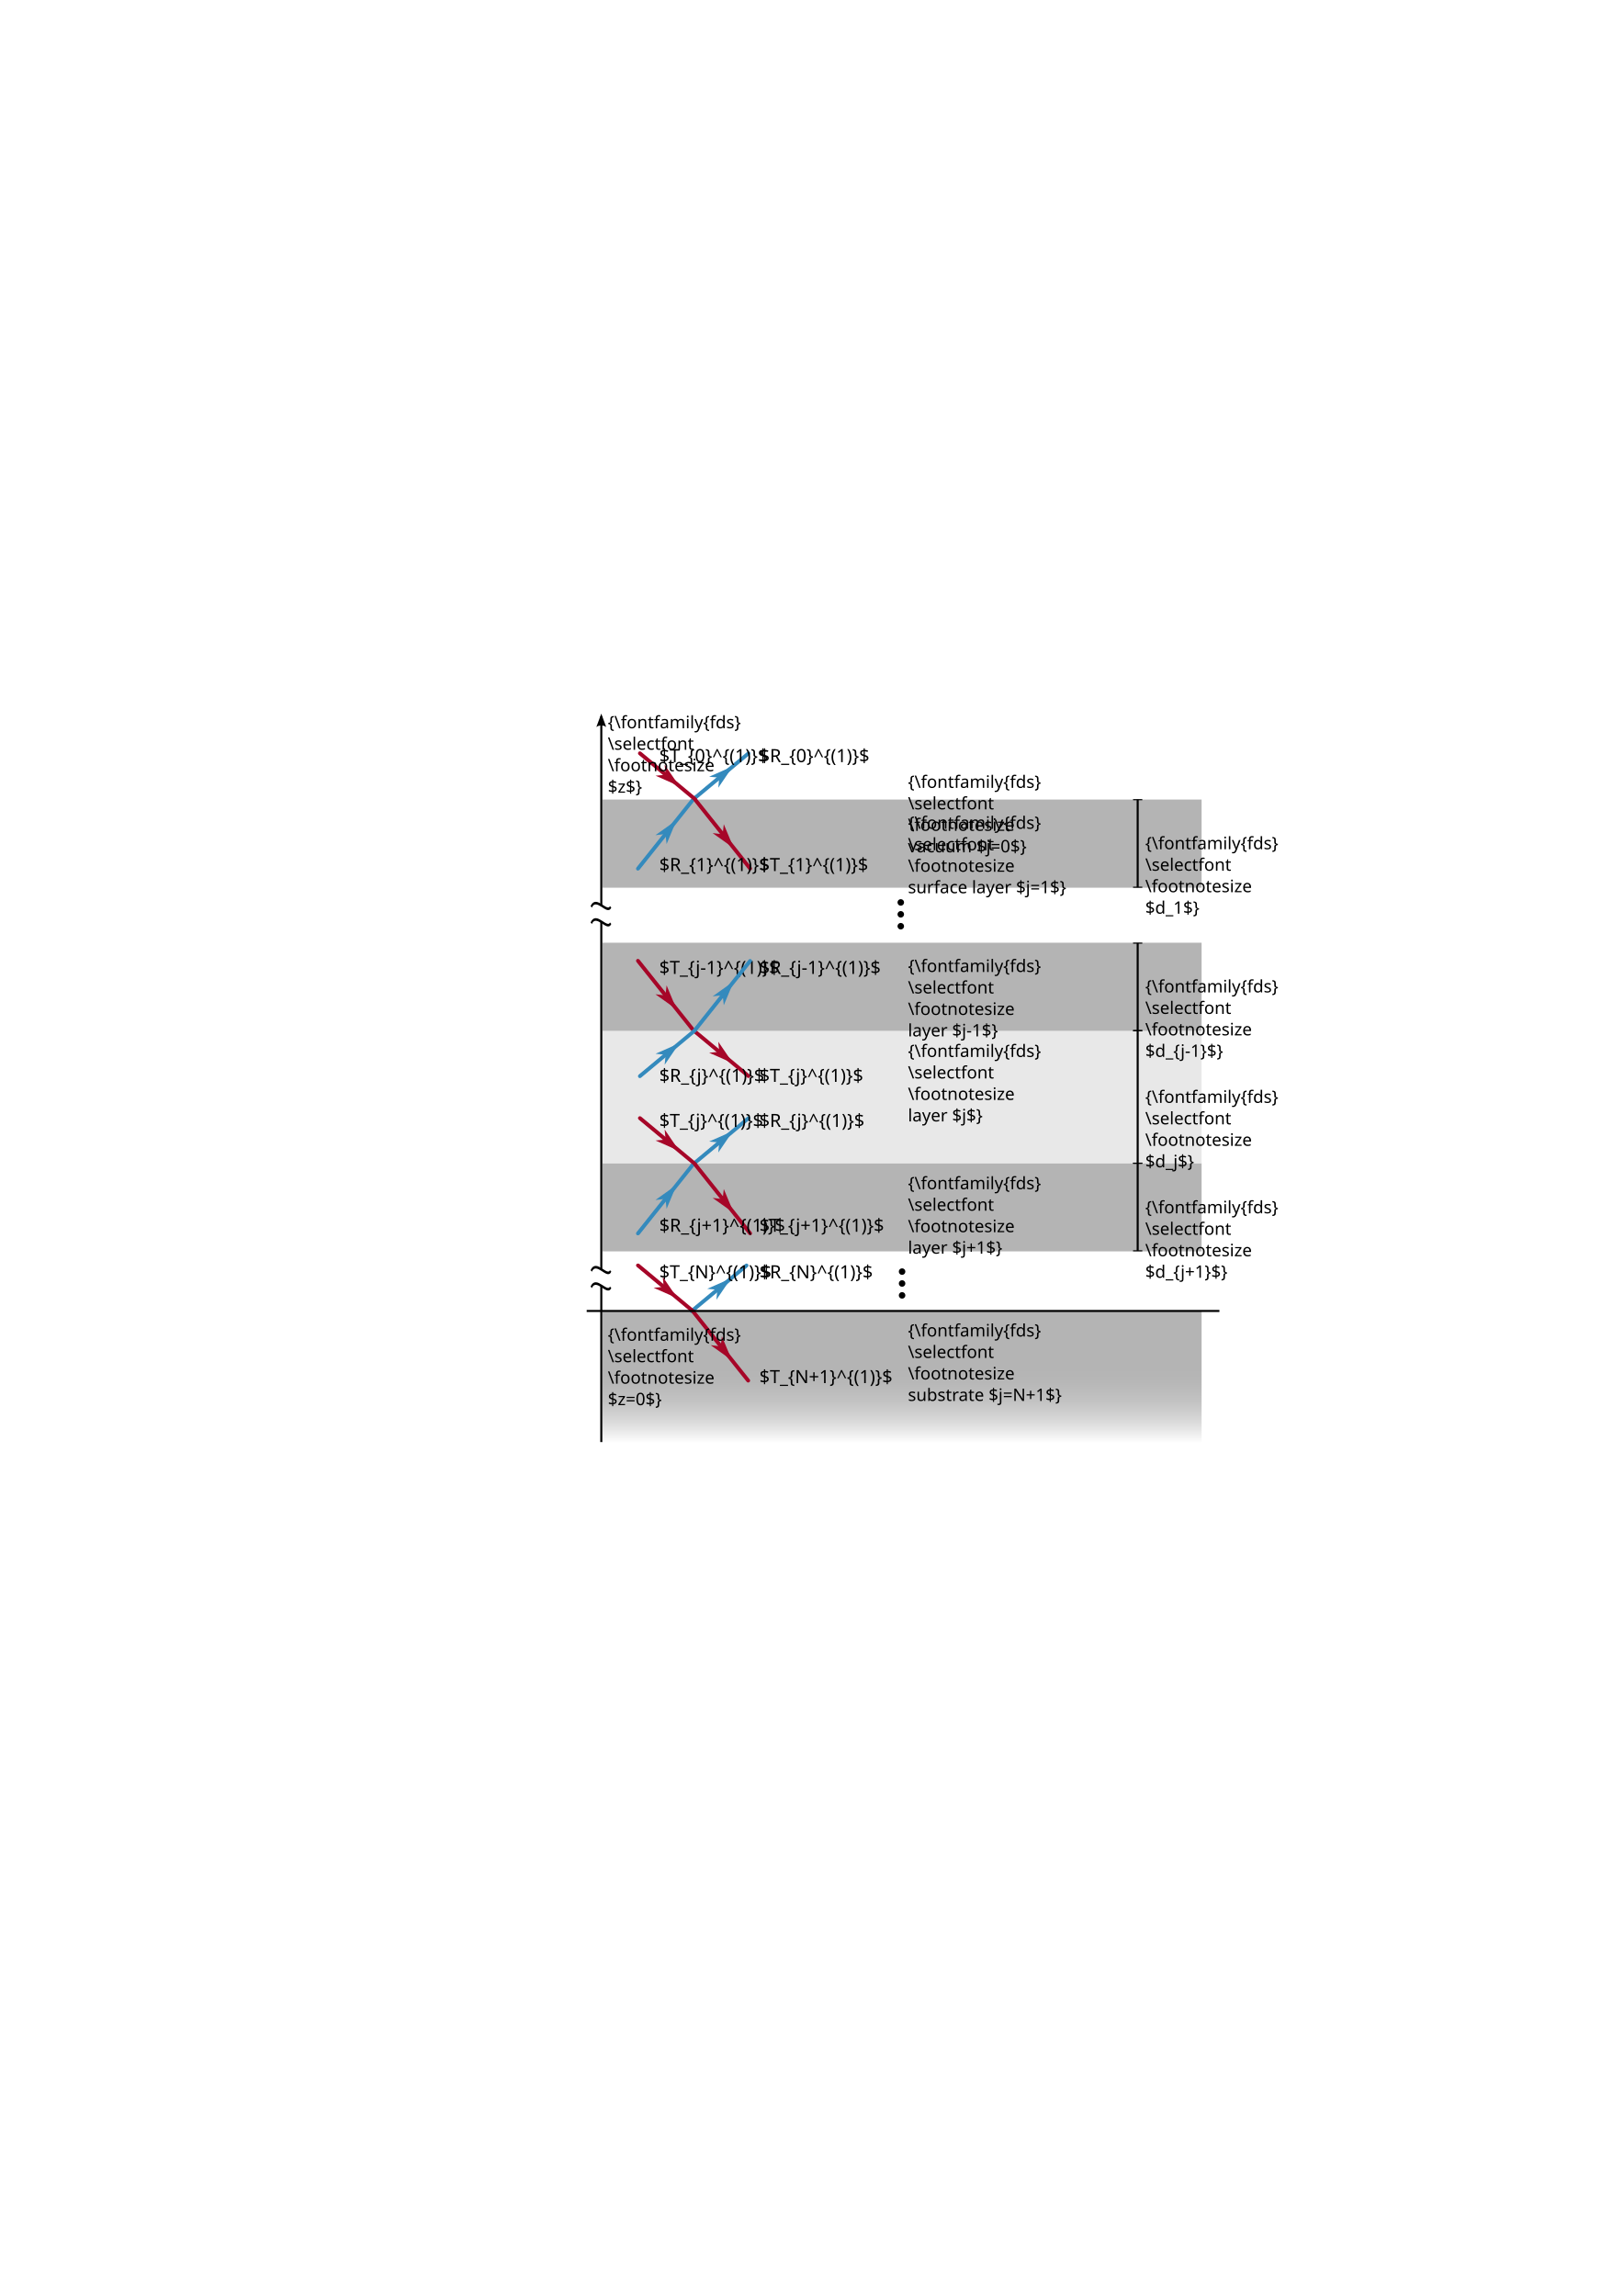
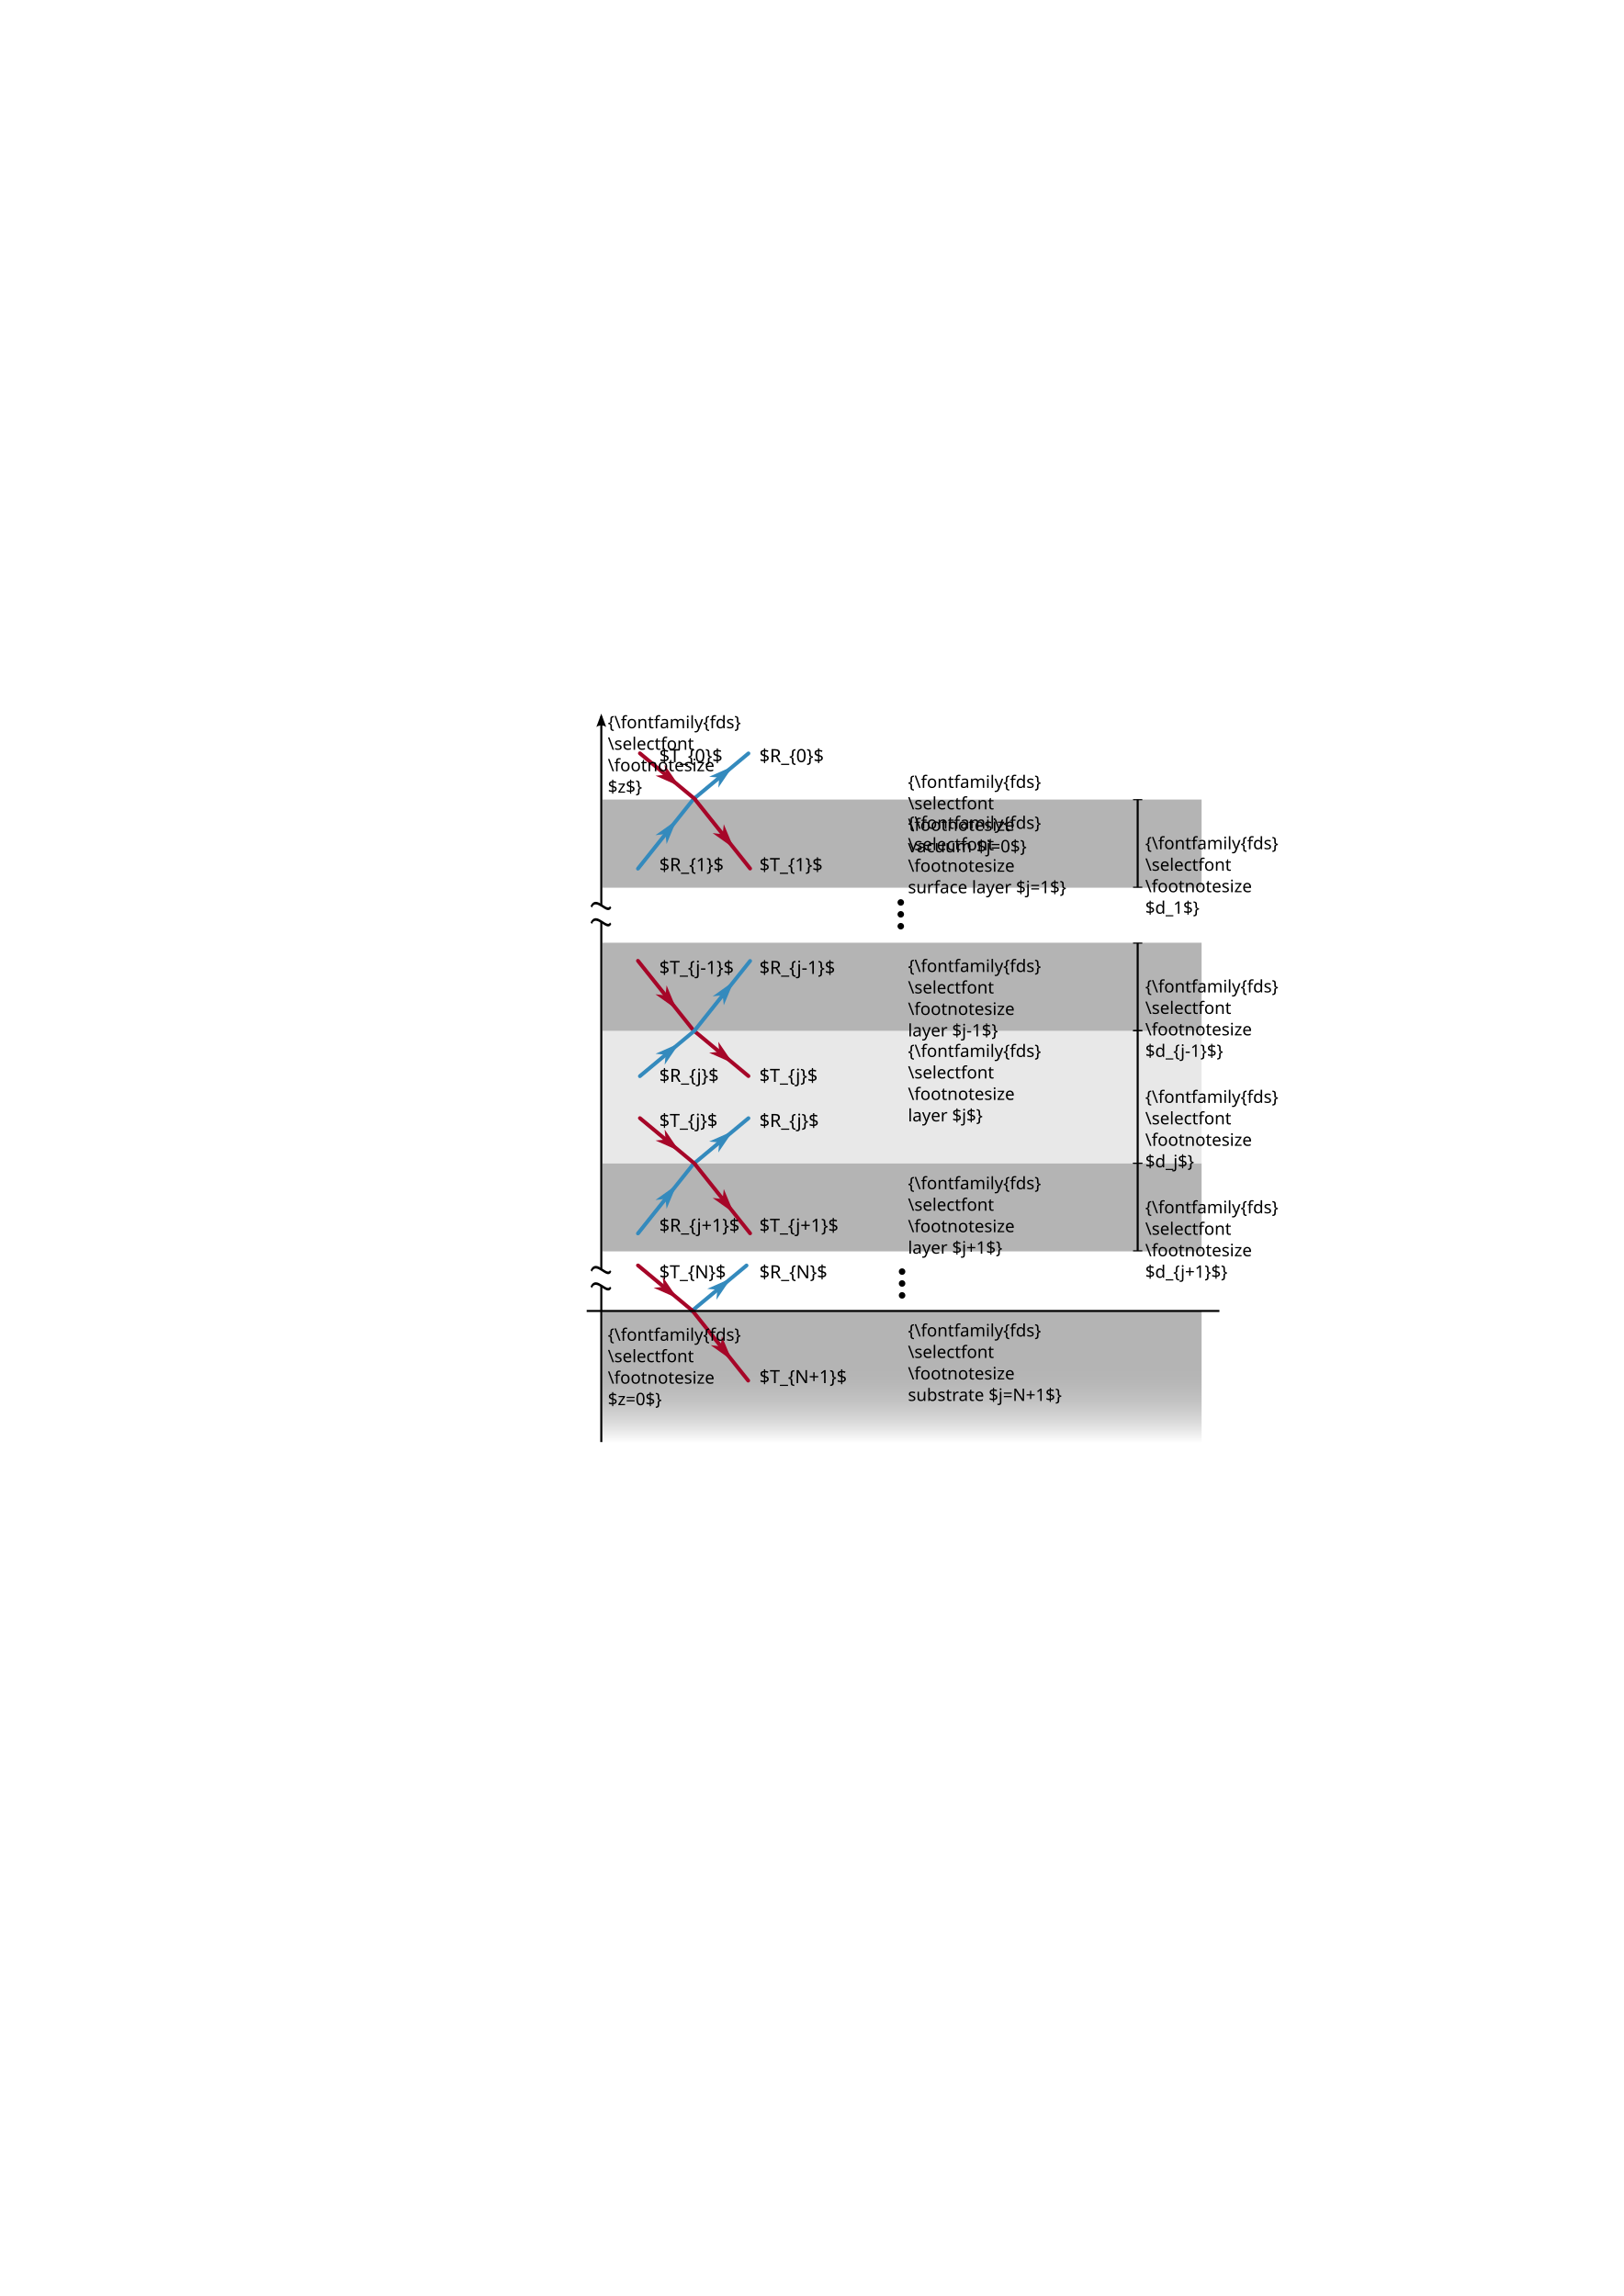
<svg xmlns="http://www.w3.org/2000/svg" xmlns:xlink="http://www.w3.org/1999/xlink" width="210mm" height="297mm" id="svg4737" version="1.1">
  <defs id="defs4739">
    <linearGradient id="linearGradient5473">
      <stop style="stop-color:#b4b4b4;stop-opacity:1;" offset="0" id="stop5475" />
      <stop style="stop-color:#646464;stop-opacity:0;" offset="1" id="stop5477" />
    </linearGradient>
    <linearGradient id="linearGradient5465">
      <stop style="stop-color:#646464;stop-opacity:1;" offset="0" id="stop5467" />
      <stop style="stop-color:#646464;stop-opacity:0;" offset="1" id="stop5469" />
    </linearGradient>
    <marker orient="auto" refY="0.0" refX="0.0" id="StopM" style="overflow:visible">
      <path id="path4431" d="M 0.0,5.65 L 0.0,-5.65" style="fill:none;fill-opacity:0.75;fill-rule:evenodd;stroke:#000000;stroke-width:1.0pt" transform="scale(0.4)" />
    </marker>
    <marker orient="auto" refY="0.0" refX="0.0" id="StopS" style="overflow:visible">
      <path id="path4434" d="M 0.0,5.65 L 0.0,-5.65" style="fill:none;fill-opacity:0.75;fill-rule:evenodd;stroke:#000000;stroke-width:1.0pt" transform="scale(0.2)" />
    </marker>
    <marker style="overflow:visible;" id="Arrow2Mend" refX="0.0" refY="0.0" orient="auto">
      <path transform="scale(0.6) rotate(180) translate(0,0)" d="M 8.719,4.034 L -2.207,0.016 L 8.719,-4.002 C 6.973,-1.63 6.983,1.616 8.719,4.034 z " style="fill-rule:evenodd;stroke-width:0.625;stroke-linejoin:round;" id="path5670" />
    </marker>
    <marker orient="auto" refY="0.0" refX="0.0" id="TriangleOutL" style="overflow:visible">
      <path id="path5785" d="M 5.77,0.0 L -2.88,5.0 L -2.88,-5.0 L 5.77,0.0 z " style="fill-rule:evenodd;stroke:#000000;stroke-width:1.0pt" transform="scale(0.8)" />
    </marker>
    <marker orient="auto" refY="0.0" refX="0.0" id="Arrow2Lend" style="overflow:visible;">
      <path id="path5664" style="fill-rule:evenodd;stroke-width:0.625;stroke-linejoin:round;" d="M 8.719,4.034 L -2.207,0.016 L 8.719,-4.002 C 6.973,-1.63 6.983,1.616 8.719,4.034 z " transform="scale(1.1) rotate(180) translate(1,0)" />
    </marker>
    <marker orient="auto" refY="0.0" refX="0.0" id="Arrow1Mstart" style="overflow:visible">
      <path id="path5649" d="M 0.0,0.0 L 5.0,-5.0 L -12.5,0.0 L 5.0,5.0 L 0.0,0.0 z " style="fill-rule:evenodd;stroke:#000000;stroke-width:1.0pt" transform="scale(0.4) translate(10,0)" />
    </marker>
    <marker style="overflow:visible" id="Arrow1SstartZ" refX="0" refY="0" orient="auto">
      <path transform="matrix(0.2,0,0,0.2,1.2,0)" style="fill:#a60628;fill-rule:evenodd;stroke:#a60628;stroke-width:1pt" d="M 0,0 5,-5 -12.5,0 5,5 0,0 z" id="path5296" />
    </marker>
    <marker style="overflow:visible" id="Arrow1SstartZM" refX="0" refY="0" orient="auto">
      <path transform="matrix(0.2,0,0,0.2,1.2,0)" style="stroke-width:1pt;stroke:#348abd;fill-rule:evenodd;fill:#348abd" d="M 0,0 5,-5 -12.5,0 5,5 0,0 z" id="path5308" />
    </marker>
    <marker style="overflow:visible" id="Arrow1SstartZW" refX="0" refY="0" orient="auto">
      <path transform="matrix(0.2,0,0,0.2,1.2,0)" style="stroke-width:1pt;stroke:#348abd;fill-rule:evenodd;fill:#348abd" d="M 0,0 5,-5 -12.5,0 5,5 0,0 z" id="path5448" />
    </marker>
    <marker style="overflow:visible" id="Arrow1SstartZMV" refX="0" refY="0" orient="auto">
      <path transform="matrix(0.2,0,0,0.2,1.2,0)" style="stroke:#a60628;stroke-width:1pt;fill:#a60628;fill-rule:evenodd" d="M 0,0 5,-5 -12.5,0 5,5 0,0 z" id="path5554" />
    </marker>
    <marker style="overflow:visible" id="Arrow1SstartZp" refX="0" refY="0" orient="auto">
      <path transform="matrix(0.2,0,0,0.2,1.2,0)" style="stroke-width:1pt;stroke:#348abd;fill-rule:evenodd;fill:#348abd" d="M 0,0 5,-5 -12.5,0 5,5 0,0 z" id="path5557" />
    </marker>
    <marker style="overflow:visible" id="Arrow1SstartZMt" refX="0" refY="0" orient="auto">
      <path transform="matrix(0.2,0,0,0.2,1.2,0)" style="stroke:#a60628;stroke-width:1pt;fill:#a60628;fill-rule:evenodd" d="M 0,0 5,-5 -12.5,0 5,5 0,0 z" id="path5560" />
    </marker>
    <marker style="overflow:visible" id="Arrow1SstartZq" refX="0" refY="0" orient="auto">
      <path transform="matrix(0.2,0,0,0.2,1.2,0)" style="stroke-width:1pt;stroke:#348abd;fill-rule:evenodd;fill:#348abd" d="M 0,0 5,-5 -12.5,0 5,5 0,0 z" id="path5563" />
    </marker>
    <marker orient="auto" refY="0.0" refX="0.0" id="Arrow1Mstartj" style="overflow:visible">
      <path id="path9540" d="M 0.0,0.0 L 5.0,-5.0 L -12.5,0.0 L 5.0,5.0 L 0.0,0.0 z " style="stroke:#a60628;stroke-width:1.0pt;fill:#a60628;fill-rule:evenodd" transform="scale(0.4) translate(10,0)" />
    </marker>
    <marker orient="auto" refY="0.0" refX="0.0" id="Arrow1MstartS" style="overflow:visible">
      <path id="path10669" d="M 0.0,0.0 L 5.0,-5.0 L -12.5,0.0 L 5.0,5.0 L 0.0,0.0 z " style="stroke:#a60628;stroke-width:1.0pt;fill:#a60628;fill-rule:evenodd" transform="scale(0.4) translate(10,0)" />
    </marker>
    <marker orient="auto" refY="0.0" refX="0.0" id="Arrow1MstartSQ" style="overflow:visible">
      <path id="path10838" d="M 0.0,0.0 L 5.0,-5.0 L -12.5,0.0 L 5.0,5.0 L 0.0,0.0 z " style="fill-rule:evenodd;stroke:#348abd;stroke-width:1.0pt;fill:#348abd" transform="scale(0.4) translate(10,0)" />
    </marker>
    <marker orient="auto" refY="0.0" refX="0.0" id="Arrow1MstartSw" style="overflow:visible">
      <path id="path10977" d="M 0.0,0.0 L 5.0,-5.0 L -12.5,0.0 L 5.0,5.0 L 0.0,0.0 z " style="fill-rule:evenodd;stroke:#348abd;stroke-width:1.0pt;fill:#348abd" transform="scale(0.4) translate(10,0)" />
    </marker>
    <marker orient="auto" refY="0.0" refX="0.0" id="Arrow1MstartSQw" style="overflow:visible">
      <path id="path11154" d="M 0.0,0.0 L 5.0,-5.0 L -12.5,0.0 L 5.0,5.0 L 0.0,0.0 z " style="stroke:#a60628;stroke-width:1.0pt;fill:#a60628;fill-rule:evenodd" transform="scale(0.4) translate(10,0)" />
    </marker>
    <marker orient="auto" refY="0.0" refX="0.0" id="Arrow1MstartSwe" style="overflow:visible">
      <path id="path11157" d="M 0.0,0.0 L 5.0,-5.0 L -12.5,0.0 L 5.0,5.0 L 0.0,0.0 z " style="stroke:#a60628;stroke-width:1.0pt;fill:#a60628;fill-rule:evenodd" transform="scale(0.4) translate(10,0)" />
    </marker>
    <marker orient="auto" refY="0.0" refX="0.0" id="Arrow1MstartS2" style="overflow:visible">
      <path id="path11319" d="M 0.0,0.0 L 5.0,-5.0 L -12.5,0.0 L 5.0,5.0 L 0.0,0.0 z " style="fill-rule:evenodd;stroke:#348abd;stroke-width:1.0pt;fill:#348abd" transform="scale(0.4) translate(10,0)" />
    </marker>
    <marker orient="auto" refY="0.0" refX="0.0" id="Arrow1MstartSU" style="overflow:visible">
      <path id="path11322" d="M 0.0,0.0 L 5.0,-5.0 L -12.5,0.0 L 5.0,5.0 L 0.0,0.0 z " style="fill-rule:evenodd;stroke:#348abd;stroke-width:1.0pt;fill:#348abd" transform="scale(0.4) translate(10,0)" />
    </marker>
    <linearGradient xlink:href="#linearGradient5473" id="linearGradient5479" x1="427.974" y1="663.774" x2="427.974" y2="696.991" gradientUnits="userSpaceOnUse" gradientTransform="matrix(1,0,0,1.150938,0,-96.76554)" />
  </defs>
  <g id="layer1">
    <rect style="fill:#b4b4b4;fill-opacity:1;fill-rule:evenodd;stroke:none" id="rect5267" width="292.818" height="43.108" x="294.545" y="568.693" />
    <rect style="fill:#e8e8e8;fill-opacity:1;fill-rule:evenodd;stroke:none" id="rect4146" width="292.818" height="64.67" x="294.545" y="504.007" />
    <rect y="460.899" x="294.545" height="43.108" width="292.818" id="rect11504" style="fill:#b4b4b4;fill-opacity:1;fill-rule:evenodd;stroke:none" />
    <text xml:space="preserve" style="font-size:8.402px;font-style:normal;font-variant:normal;font-weight:normal;font-stretch:normal;text-align:start;line-height:125%;letter-spacing:0px;word-spacing:0px;writing-mode:lr-tb;text-anchor:start;fill:#000000;fill-opacity:1;stroke:none;font-family:Sans;-inkscape-font-specification:Sans" x="443.823" y="475.198" id="text4717">
      <tspan x="443.823" y="475.198" id="tspan4719">{\fontfamily{fds}</tspan>
      <tspan x="443.823" y="485.7" id="tspan5395">\selectfont</tspan>
      <tspan x="443.823" y="496.202" id="tspan5397">\footnotesize</tspan>
      <tspan x="443.823" y="506.704" id="tspan5399">layer $j-1$}</tspan>
    </text>
    <text id="text5401" y="516.761" x="443.823" style="font-size:8.402px;font-style:normal;font-variant:normal;font-weight:normal;font-stretch:normal;text-align:start;line-height:125%;letter-spacing:0px;word-spacing:0px;writing-mode:lr-tb;text-anchor:start;fill:#000000;fill-opacity:1;stroke:none;font-family:Sans;-inkscape-font-specification:Sans" xml:space="preserve">
      <tspan id="tspan5403" y="516.761" x="443.823">{\fontfamily{fds}</tspan>
      <tspan id="tspan5405" y="527.263" x="443.823">\selectfont</tspan>
      <tspan id="tspan5407" y="537.765" x="443.823">\footnotesize</tspan>
      <tspan id="tspan5409" y="548.268" x="443.823">layer $j$}</tspan>
    </text>
    <text xml:space="preserve" style="font-size:8.899px;font-style:normal;font-weight:normal;line-height:125%;letter-spacing:0px;word-spacing:0px;fill:#000000;fill-opacity:1;stroke:none;font-family:Sans" x="322.27" y="476.154" id="text5330">
-       <tspan id="tspan5332" x="322.27" y="476.154">$T_{j-1}^{(1)}$</tspan>
+       <tspan id="tspan5332" x="322.27" y="476.154">$T_{j-1}$</tspan>
    </text>
    <text id="text5334" y="476.154" x="371.2" style="font-size:8.899px;font-style:normal;font-weight:normal;line-height:125%;letter-spacing:0px;word-spacing:0px;fill:#000000;fill-opacity:1;stroke:none;font-family:Sans" xml:space="preserve">
-       <tspan y="476.154" x="371.2" id="tspan5336">$R_{j-1}^{(1)}$</tspan>
+       <tspan y="476.154" x="371.2" id="tspan5336">$R_{j-1}$</tspan>
    </text>
    <text id="text5338" y="528.942" x="371.2" style="font-size:8.899px;font-style:normal;font-weight:normal;line-height:125%;letter-spacing:0px;word-spacing:0px;fill:#000000;fill-opacity:1;stroke:none;font-family:Sans" xml:space="preserve">
-       <tspan y="528.942" x="371.2" id="tspan5340">$T_{j}^{(1)}$</tspan>
+       <tspan y="528.942" x="371.2" id="tspan5340">$T_{j}$</tspan>
    </text>
    <path id="path5429" d="m 338.704,503.412 -26.783,-33.582" style="fill:none;stroke:#a60628;stroke-width:1.875;stroke-linecap:round;stroke-linejoin:miter;stroke-miterlimit:4;stroke-opacity:1;stroke-dasharray:none;marker-start:none;marker-mid:none;marker-end:none" />
    <path style="fill:none;stroke:#a60628;stroke-width:1.375;stroke-linecap:round;stroke-linejoin:miter;stroke-miterlimit:4;stroke-opacity:1;stroke-dasharray:none;marker-start:url(#Arrow1MstartS);marker-mid:none;marker-end:none" d="M 329.048,491.364 311.688,469.597" id="path8907" />
    <path style="fill:none;stroke:#a60628;stroke-width:1.875;stroke-linecap:round;stroke-linejoin:miter;stroke-miterlimit:4;stroke-opacity:1;stroke-dasharray:none;marker-start:none;marker-mid:none;marker-end:none" d="M 365.851,526.086 339.069,503.795" id="path10763" />
    <path id="path10765" d="M 356.195,518.088 338.836,503.64" style="fill:none;stroke:#a60628;stroke-width:1.375;stroke-linecap:round;stroke-linejoin:miter;stroke-miterlimit:4;stroke-opacity:1;stroke-dasharray:none;marker-start:url(#Arrow1MstartS);marker-mid:none;marker-end:none" />
    <path style="fill:none;stroke:#348abd;stroke-width:1.875;stroke-linecap:round;stroke-linejoin:miter;stroke-miterlimit:4;stroke-opacity:1;stroke-dasharray:none;marker-start:none;marker-mid:none;marker-end:none" d="m 366.663,469.815 -26.783,33.582" id="path10795" />
    <path id="path10797" d="M 357.007,481.864 339.647,503.631" style="fill:none;stroke:#348abd;stroke-width:1.375;stroke-linecap:round;stroke-linejoin:miter;stroke-miterlimit:4;stroke-opacity:1;stroke-dasharray:none;marker-start:url(#Arrow1MstartSQ);marker-mid:none;marker-end:none" />
    <path id="path10801" d="M 339.64,503.795 312.858,526.086" style="fill:none;stroke:#348abd;stroke-width:1.875;stroke-linecap:round;stroke-linejoin:miter;stroke-miterlimit:4;stroke-opacity:1;stroke-dasharray:none;marker-start:none;marker-mid:none;marker-end:none" />
    <path style="fill:none;stroke:#348abd;stroke-width:1.375;stroke-linecap:round;stroke-linejoin:miter;stroke-miterlimit:4;stroke-opacity:1;stroke-dasharray:none;marker-start:url(#Arrow1MstartSw);marker-mid:none;marker-end:none" d="m 329.984,511.792 -17.36,14.448" id="path10803" />
    <text xml:space="preserve" style="font-size:8.899px;font-style:normal;font-weight:normal;line-height:125%;letter-spacing:0px;word-spacing:0px;fill:#000000;fill-opacity:1;stroke:none;font-family:Sans" x="322.27" y="528.942" id="text11438">
-       <tspan id="tspan11440" x="322.27" y="528.942">$R_{j}^{(1)}$</tspan>
+       <tspan id="tspan11440" x="322.27" y="528.942">$R_{j}$</tspan>
    </text>
    <text xml:space="preserve" style="font-size:8.402px;font-style:normal;font-variant:normal;font-weight:normal;font-stretch:normal;text-align:start;line-height:125%;letter-spacing:0px;word-spacing:0px;writing-mode:lr-tb;text-anchor:start;fill:#000000;fill-opacity:1;stroke:none;font-family:Sans;-inkscape-font-specification:Sans" x="443.823" y="581.415" id="text11446">
      <tspan x="443.823" y="581.415" id="tspan11448">{\fontfamily{fds}</tspan>
      <tspan x="443.823" y="591.917" id="tspan11450">\selectfont</tspan>
      <tspan x="443.823" y="602.42" id="tspan11452">\footnotesize</tspan>
      <tspan x="443.823" y="612.922" id="tspan11454">layer $j+1$}</tspan>
    </text>
    <path style="fill:none;stroke:#348abd;stroke-width:1.875;stroke-linecap:round;stroke-linejoin:miter;stroke-miterlimit:4;stroke-opacity:1;stroke-dasharray:none;marker-start:none;marker-mid:none;marker-end:none" d="m 338.704,569.375 -26.783,33.582" id="path11092" />
    <path id="path11094" d="M 329.048,581.423 311.688,603.19" style="fill:none;stroke:#348abd;stroke-width:1.375;stroke-linecap:round;stroke-linejoin:miter;stroke-miterlimit:4;stroke-opacity:1;stroke-dasharray:none;marker-start:url(#Arrow1MstartS2);marker-mid:none;marker-end:none" />
    <path id="path11096" d="M 365.851,546.701 339.069,568.992" style="fill:none;stroke:#348abd;stroke-width:1.875;stroke-linecap:round;stroke-linejoin:miter;stroke-miterlimit:4;stroke-opacity:1;stroke-dasharray:none;marker-start:none;marker-mid:none;marker-end:none" />
    <path style="fill:none;stroke:#348abd;stroke-width:1.375;stroke-linecap:round;stroke-linejoin:miter;stroke-miterlimit:4;stroke-opacity:1;stroke-dasharray:none;marker-start:url(#Arrow1MstartSU);marker-mid:none;marker-end:none" d="M 356.195,554.699 338.836,569.147" id="path11098" />
    <path id="path11100" d="M 366.663,602.972 339.88,569.39" style="fill:none;stroke:#a60628;stroke-width:1.875;stroke-linecap:round;stroke-linejoin:miter;stroke-miterlimit:4;stroke-opacity:1;stroke-dasharray:none;marker-start:none;marker-mid:none;marker-end:none" />
    <path style="fill:none;stroke:#a60628;stroke-width:1.375;stroke-linecap:round;stroke-linejoin:miter;stroke-miterlimit:4;stroke-opacity:1;stroke-dasharray:none;marker-start:url(#Arrow1MstartSQw);marker-mid:none;marker-end:none" d="M 357.007,590.923 339.647,569.156" id="path11102" />
    <path style="fill:none;stroke:#a60628;stroke-width:1.875;stroke-linecap:round;stroke-linejoin:miter;stroke-miterlimit:4;stroke-opacity:1;stroke-dasharray:none;marker-start:none;marker-mid:none;marker-end:none" d="M 339.64,568.992 312.858,546.701" id="path11104" />
    <path id="path11106" d="M 329.984,560.995 312.625,546.546" style="fill:none;stroke:#a60628;stroke-width:1.375;stroke-linecap:round;stroke-linejoin:miter;stroke-miterlimit:4;stroke-opacity:1;stroke-dasharray:none;marker-start:url(#Arrow1MstartSwe);marker-mid:none;marker-end:none" />
    <text id="text11460" y="602.22" x="371.2" style="font-size:8.899px;font-style:normal;font-weight:normal;line-height:125%;letter-spacing:0px;word-spacing:0px;fill:#000000;fill-opacity:1;stroke:none;font-family:Sans" xml:space="preserve">
-       <tspan y="602.22" x="371.2" id="tspan11462">$T_{j+1}^{(1)}$</tspan>
+       <tspan y="602.22" x="371.2" id="tspan11462">$T_{j+1}$</tspan>
    </text>
    <text xml:space="preserve" style="font-size:8.899px;font-style:normal;font-weight:normal;line-height:125%;letter-spacing:0px;word-spacing:0px;fill:#000000;fill-opacity:1;stroke:none;font-family:Sans" x="322.27" y="602.22" id="text11464">
-       <tspan id="tspan11466" x="322.27" y="602.22">$R_{j+1}^{(1)}$</tspan>
+       <tspan id="tspan11466" x="322.27" y="602.22">$R_{j+1}$</tspan>
    </text>
    <text xml:space="preserve" style="font-size:8.899px;font-style:normal;font-weight:normal;line-height:125%;letter-spacing:0px;word-spacing:0px;fill:#000000;fill-opacity:1;stroke:none;font-family:Sans" x="322.27" y="550.968" id="text11468">
-       <tspan id="tspan11470" x="322.27" y="550.968">$T_{j}^{(1)}$</tspan>
+       <tspan id="tspan11470" x="322.27" y="550.968">$T_{j}$</tspan>
    </text>
    <text id="text11472" y="550.968" x="371.2" style="font-size:8.899px;font-style:normal;font-weight:normal;line-height:125%;letter-spacing:0px;word-spacing:0px;fill:#000000;fill-opacity:1;stroke:none;font-family:Sans" xml:space="preserve">
-       <tspan y="550.968" x="371.2" id="tspan11474">$R_{j}^{(1)}$</tspan>
+       <tspan y="550.968" x="371.2" id="tspan11474">$R_{j}$</tspan>
    </text>
    <path style="fill:#000000;fill-opacity:1;stroke:none" id="path11480" d="m 359.614,298.788 a 6.566,6.566 0 1 1 -13.132,0 6.566,6.566 0 1 1 13.132,0 z" transform="matrix(0.2440209,0,0,0.2440209,354.1677,379.9141)" />
    <path transform="matrix(0.2440209,0,0,0.2440209,354.1677,374.1024)" d="m 359.614,298.788 a 6.566,6.566 0 1 1 -13.132,0 6.566,6.566 0 1 1 13.132,0 z" id="path11482" style="fill:#000000;fill-opacity:1;stroke:none" />
    <path style="fill:#000000;fill-opacity:1;stroke:none" id="path11484" d="m 359.614,298.788 a 6.566,6.566 0 1 1 -13.132,0 6.566,6.566 0 1 1 13.132,0 z" transform="matrix(0.2440209,0,0,0.2440209,354.1677,368.2907)" />
    <g id="g4188" transform="translate(0,-2)">
      <path style="fill:#000000;fill-opacity:1;stroke:none" id="path11486" d="m 359.614,298.788 c 0,3.626 -2.94,6.566 -6.566,6.566 -3.626,0 -6.566,-2.94 -6.566,-6.566 0,-3.626 2.94,-6.566 6.566,-6.566 3.626,0 6.566,2.94 6.566,6.566 z" transform="matrix(0.2440209,0,0,0.2440209,354.8029,562.4021)" />
      <path transform="matrix(0.2440209,0,0,0.2440209,354.8029,556.5904)" d="m 359.614,298.788 c 0,3.626 -2.94,6.566 -6.566,6.566 -3.626,0 -6.566,-2.94 -6.566,-6.566 0,-3.626 2.94,-6.566 6.566,-6.566 3.626,0 6.566,2.94 6.566,6.566 z" id="path11488" style="fill:#000000;fill-opacity:1;stroke:none" />
      <path style="fill:#000000;fill-opacity:1;stroke:none" id="path11490" d="m 359.614,298.788 c 0,3.626 -2.94,6.566 -6.566,6.566 -3.626,0 -6.566,-2.94 -6.566,-6.566 0,-3.626 2.94,-6.566 6.566,-6.566 3.626,0 6.566,2.94 6.566,6.566 z" transform="matrix(0.2440209,0,0,0.2440209,354.8029,550.7787)" />
    </g>
    <rect y="641.094" x="294.545" height="65.359" width="292.818" id="rect11492" style="fill:url(#linearGradient5479);fill-opacity:1;fill-rule:evenodd;stroke:none" />
    <rect style="fill:#b4b4b4;fill-opacity:1;fill-rule:evenodd;stroke:none" id="rect3966" width="292.818" height="43.108" x="294.545" y="390.899" />
    <text id="text4000" y="405.198" x="443.823" style="font-size:8.402px;font-style:normal;font-variant:normal;font-weight:normal;font-stretch:normal;text-align:start;line-height:125%;letter-spacing:0px;word-spacing:0px;writing-mode:lr-tb;text-anchor:start;fill:#000000;fill-opacity:1;stroke:none;font-family:Sans;-inkscape-font-specification:Sans" xml:space="preserve">
      <tspan id="tspan4002" y="405.198" x="443.823">{\fontfamily{fds}</tspan>
      <tspan id="tspan4004" y="415.7" x="443.823">\selectfont</tspan>
      <tspan id="tspan4006" y="426.202" x="443.823">\footnotesize</tspan>
      <tspan id="tspan4008" y="436.704" x="443.823">surface layer $j=1$}</tspan>
    </text>
    <path style="fill:none;stroke:#348abd;stroke-width:1.875;stroke-linecap:round;stroke-linejoin:miter;stroke-miterlimit:4;stroke-opacity:1;stroke-dasharray:none;marker-start:none;marker-mid:none;marker-end:none" d="m 364.915,618.701 -26.783,22.291" id="path4014" />
    <path id="path4016" d="m 355.259,626.699 -17.36,14.448" style="fill:none;stroke:#348abd;stroke-width:1.375;stroke-linecap:round;stroke-linejoin:miter;stroke-miterlimit:4;stroke-opacity:1;stroke-dasharray:none;marker-start:url(#Arrow1MstartSU);marker-mid:none;marker-end:none" />
    <path style="fill:none;stroke:#a60628;stroke-width:1.875;stroke-linecap:round;stroke-linejoin:miter;stroke-miterlimit:4;stroke-opacity:1;stroke-dasharray:none;marker-start:none;marker-mid:none;marker-end:none" d="M 365.727,674.972 338.944,641.39" id="path4018" />
    <path id="path4020" d="M 356.07,662.923 338.711,641.156" style="fill:none;stroke:#a60628;stroke-width:1.375;stroke-linecap:round;stroke-linejoin:miter;stroke-miterlimit:4;stroke-opacity:1;stroke-dasharray:none;marker-start:url(#Arrow1MstartSQw);marker-mid:none;marker-end:none" />
    <path id="path4022" d="M 338.704,640.992 311.922,618.701" style="fill:none;stroke:#a60628;stroke-width:1.875;stroke-linecap:round;stroke-linejoin:miter;stroke-miterlimit:4;stroke-opacity:1;stroke-dasharray:none;marker-start:none;marker-mid:none;marker-end:none" />
    <path style="fill:none;stroke:#a60628;stroke-width:1.375;stroke-linecap:round;stroke-linejoin:miter;stroke-miterlimit:4;stroke-opacity:1;stroke-dasharray:none;marker-start:url(#Arrow1MstartSwe);marker-mid:none;marker-end:none" d="M 329.048,632.995 311.688,618.546" id="path4024" />
    <text xml:space="preserve" style="font-size:8.899px;font-style:normal;font-weight:normal;line-height:125%;letter-spacing:0px;word-spacing:0px;fill:#000000;fill-opacity:1;stroke:none;font-family:Sans" x="371.2" y="676.22" id="text4026">
-       <tspan id="tspan4028" x="371.2" y="676.22">$T_{N+1}^{(1)}$</tspan>
+       <tspan id="tspan4028" x="371.2" y="676.22">$T_{N+1}$</tspan>
    </text>
    <text id="text4034" y="624.968" x="322.27" style="font-size:8.899px;font-style:normal;font-weight:normal;line-height:125%;letter-spacing:0px;word-spacing:0px;fill:#000000;fill-opacity:1;stroke:none;font-family:Sans" xml:space="preserve">
-       <tspan y="624.968" x="322.27" id="tspan4036">$T_{N}^{(1)}$</tspan>
+       <tspan y="624.968" x="322.27" id="tspan4036">$T_{N}$</tspan>
    </text>
    <text xml:space="preserve" style="font-size:8.899px;font-style:normal;font-weight:normal;line-height:125%;letter-spacing:0px;word-spacing:0px;fill:#000000;fill-opacity:1;stroke:none;font-family:Sans" x="371.2" y="624.968" id="text4038">
-       <tspan id="tspan4040" x="371.2" y="624.968">$R_{N}^{(1)}$</tspan>
+       <tspan id="tspan4040" x="371.2" y="624.968">$R_{N}$</tspan>
    </text>
    <path id="path4046" d="m 338.704,391.017 -26.783,33.582" style="fill:none;stroke:#348abd;stroke-width:1.875;stroke-linecap:round;stroke-linejoin:miter;stroke-miterlimit:4;stroke-opacity:1;stroke-dasharray:none;marker-start:none;marker-mid:none;marker-end:none" />
    <path style="fill:none;stroke:#348abd;stroke-width:1.375;stroke-linecap:round;stroke-linejoin:miter;stroke-miterlimit:4;stroke-opacity:1;stroke-dasharray:none;marker-start:url(#Arrow1MstartS2);marker-mid:none;marker-end:none" d="M 329.048,403.065 311.688,424.832" id="path4048" />
    <path style="fill:none;stroke:#348abd;stroke-width:1.875;stroke-linecap:round;stroke-linejoin:miter;stroke-miterlimit:4;stroke-opacity:1;stroke-dasharray:none;marker-start:none;marker-mid:none;marker-end:none" d="M 365.851,368.343 339.069,390.634" id="path4050" />
    <path id="path4052" d="M 356.195,376.341 338.836,390.789" style="fill:none;stroke:#348abd;stroke-width:1.375;stroke-linecap:round;stroke-linejoin:miter;stroke-miterlimit:4;stroke-opacity:1;stroke-dasharray:none;marker-start:url(#Arrow1MstartSU);marker-mid:none;marker-end:none" />
    <path style="fill:none;stroke:#a60628;stroke-width:1.875;stroke-linecap:round;stroke-linejoin:miter;stroke-miterlimit:4;stroke-opacity:1;stroke-dasharray:none;marker-start:none;marker-mid:none;marker-end:none" d="M 366.663,424.614 339.88,391.031" id="path4054" />
    <path id="path4056" d="M 357.007,412.565 339.647,390.798" style="fill:none;stroke:#a60628;stroke-width:1.375;stroke-linecap:round;stroke-linejoin:miter;stroke-miterlimit:4;stroke-opacity:1;stroke-dasharray:none;marker-start:url(#Arrow1MstartSQw);marker-mid:none;marker-end:none" />
    <path id="path4058" d="M 339.64,390.634 312.858,368.343" style="fill:none;stroke:#a60628;stroke-width:1.875;stroke-linecap:round;stroke-linejoin:miter;stroke-miterlimit:4;stroke-opacity:1;stroke-dasharray:none;marker-start:none;marker-mid:none;marker-end:none" />
    <path style="fill:none;stroke:#a60628;stroke-width:1.375;stroke-linecap:round;stroke-linejoin:miter;stroke-miterlimit:4;stroke-opacity:1;stroke-dasharray:none;marker-start:url(#Arrow1MstartSwe);marker-mid:none;marker-end:none" d="M 329.984,382.637 312.625,368.188" id="path4060" />
    <text xml:space="preserve" style="font-size:8.899px;font-style:normal;font-weight:normal;line-height:125%;letter-spacing:0px;word-spacing:0px;fill:#000000;fill-opacity:1;stroke:none;font-family:Sans" x="371.2" y="425.862" id="text4062">
-       <tspan id="tspan4064" x="371.2" y="425.862">$T_{1}^{(1)}$</tspan>
+       <tspan id="tspan4064" x="371.2" y="425.862">$T_{1}$</tspan>
    </text>
    <text id="text4066" y="425.862" x="322.27" style="font-size:8.899px;font-style:normal;font-weight:normal;line-height:125%;letter-spacing:0px;word-spacing:0px;fill:#000000;fill-opacity:1;stroke:none;font-family:Sans" xml:space="preserve">
-       <tspan y="425.862" x="322.27" id="tspan4068">$R_{1}^{(1)}$</tspan>
+       <tspan y="425.862" x="322.27" id="tspan4068">$R_{1}$</tspan>
    </text>
    <text id="text4070" y="372.61" x="322.27" style="font-size:8.899px;font-style:normal;font-weight:normal;line-height:125%;letter-spacing:0px;word-spacing:0px;fill:#000000;fill-opacity:1;stroke:none;font-family:Sans" xml:space="preserve">
-       <tspan y="372.61" x="322.27" id="tspan4072">$T_{0}^{(1)}$</tspan>
+       <tspan y="372.61" x="322.27" id="tspan4072">$T_{0}$</tspan>
    </text>
    <text xml:space="preserve" style="font-size:8.899px;font-style:normal;font-weight:normal;line-height:125%;letter-spacing:0px;word-spacing:0px;fill:#000000;fill-opacity:1;stroke:none;font-family:Sans" x="371.2" y="372.61" id="text4074">
-       <tspan id="tspan4076" x="371.2" y="372.61">$R_{0}^{(1)}$</tspan>
+       <tspan id="tspan4076" x="371.2" y="372.61">$R_{0}$</tspan>
    </text>
    <text id="text4178" y="653.415" x="443.823" style="font-size:8.402px;font-style:normal;font-variant:normal;font-weight:normal;font-stretch:normal;text-align:start;line-height:125%;letter-spacing:0px;word-spacing:0px;writing-mode:lr-tb;text-anchor:start;fill:#000000;fill-opacity:1;stroke:none;font-family:Sans;-inkscape-font-specification:Sans" xml:space="preserve">
      <tspan id="tspan4180" y="653.415" x="443.823">{\fontfamily{fds}</tspan>
      <tspan id="tspan4182" y="663.917" x="443.823">\selectfont</tspan>
      <tspan id="tspan4184" y="674.42" x="443.823">\footnotesize</tspan>
      <tspan id="tspan4186" y="684.922" x="443.823">substrate $j=N+1$}</tspan>
    </text>
    <path style="fill:none;stroke:#000000;stroke-width:1px;stroke-linecap:butt;stroke-linejoin:miter;stroke-opacity:1;marker-start:url(#StopM);marker-end:url(#StopM)" d="m 556.125,390.965 0,42.805" id="path4253" />
    <path id="path5183" d="m 556.125,461.091 0,42.805" style="fill:none;stroke:#000000;stroke-width:1px;stroke-linecap:butt;stroke-linejoin:miter;stroke-opacity:1;marker-start:url(#StopM);marker-end:url(#StopM)" />
    <path style="fill:none;stroke:#000000;stroke-width:1;stroke-linecap:butt;stroke-linejoin:miter;stroke-miterlimit:4;stroke-opacity:1;stroke-dasharray:none;marker-start:url(#StopM);marker-end:url(#StopM)" d="m 556.125,503.849 0,64.839" id="path5185" />
    <path style="fill:none;stroke:#000000;stroke-width:1px;stroke-linecap:butt;stroke-linejoin:miter;stroke-opacity:1;marker-start:url(#StopM);marker-end:url(#StopM)" d="m 556.125,568.712 0,42.805" id="path5187" />
    <text xml:space="preserve" style="font-size:8.402px;font-style:normal;font-variant:normal;font-weight:normal;font-stretch:normal;text-align:start;line-height:125%;letter-spacing:0px;word-spacing:0px;writing-mode:lr-tb;text-anchor:start;fill:#000000;fill-opacity:1;stroke:none;font-family:Sans;-inkscape-font-specification:Sans" x="559.823" y="415.198" id="text5189">
      <tspan x="559.823" y="415.198" id="tspan5191">{\fontfamily{fds}</tspan>
      <tspan x="559.823" y="425.7" id="tspan5193">\selectfont</tspan>
      <tspan x="559.823" y="436.202" id="tspan5195">\footnotesize</tspan>
      <tspan x="559.823" y="446.704" id="tspan5197">$d_1$}</tspan>
    </text>
    <text id="text5199" y="485.198" x="559.823" style="font-size:8.402px;font-style:normal;font-variant:normal;font-weight:normal;font-stretch:normal;text-align:start;line-height:125%;letter-spacing:0px;word-spacing:0px;writing-mode:lr-tb;text-anchor:start;fill:#000000;fill-opacity:1;stroke:none;font-family:Sans;-inkscape-font-specification:Sans" xml:space="preserve">
      <tspan id="tspan5201" y="485.198" x="559.823">{\fontfamily{fds}</tspan>
      <tspan id="tspan5203" y="495.7" x="559.823">\selectfont</tspan>
      <tspan id="tspan5205" y="506.202" x="559.823">\footnotesize</tspan>
      <tspan id="tspan5207" y="516.704" x="559.823">$d_{j-1}$}</tspan>
    </text>
    <text xml:space="preserve" style="font-size:8.402px;font-style:normal;font-variant:normal;font-weight:normal;font-stretch:normal;text-align:start;line-height:125%;letter-spacing:0px;word-spacing:0px;writing-mode:lr-tb;text-anchor:start;fill:#000000;fill-opacity:1;stroke:none;font-family:Sans;-inkscape-font-specification:Sans" x="559.823" y="539.198" id="text5209">
      <tspan x="559.823" y="539.198" id="tspan5211">{\fontfamily{fds}</tspan>
      <tspan x="559.823" y="549.7" id="tspan5213">\selectfont</tspan>
      <tspan x="559.823" y="560.202" id="tspan5215">\footnotesize</tspan>
      <tspan x="559.823" y="570.704" id="tspan5217">$d_j$}</tspan>
    </text>
    <text id="text5219" y="593.198" x="559.823" style="font-size:8.402px;font-style:normal;font-variant:normal;font-weight:normal;font-stretch:normal;text-align:start;line-height:125%;letter-spacing:0px;word-spacing:0px;writing-mode:lr-tb;text-anchor:start;fill:#000000;fill-opacity:1;stroke:none;font-family:Sans;-inkscape-font-specification:Sans" xml:space="preserve">
      <tspan id="tspan5221" y="593.198" x="559.823">{\fontfamily{fds}</tspan>
      <tspan id="tspan5223" y="603.7" x="559.823">\selectfont</tspan>
      <tspan id="tspan5225" y="614.202" x="559.823">\footnotesize</tspan>
      <tspan id="tspan5227" y="624.704" x="559.823">$d_{j+1}$}</tspan>
    </text>
    <path style="fill:none;stroke:#000000;stroke-width:1px;stroke-linecap:butt;stroke-linejoin:miter;stroke-opacity:1;marker-end:url(#Arrow2Mend)" d="m 293.929,442.416 0,-92.196" id="path5239" />
    <path style="fill:none;stroke:#000000;stroke-width:1px;stroke-linecap:butt;stroke-linejoin:miter;stroke-opacity:1" d="m 286.786,640.934 309.286,0" id="path5463" />
    <text xml:space="preserve" style="font-size:8.402px;font-style:normal;font-variant:normal;font-weight:normal;font-stretch:normal;text-align:start;line-height:125%;letter-spacing:0px;word-spacing:0px;writing-mode:lr-tb;text-anchor:start;fill:#000000;fill-opacity:1;stroke:none;font-family:Sans;-inkscape-font-specification:Sans" x="297.109" y="356.055" id="text5481">
      <tspan x="297.109" y="356.055" id="tspan5489">{\fontfamily{fds}</tspan>
      <tspan x="297.109" y="366.557" id="tspan5515">\selectfont</tspan>
      <tspan x="297.109" y="377.059" id="tspan5517">\footnotesize</tspan>
      <tspan x="297.109" y="387.561" id="tspan5519">$z$}</tspan>
    </text>
    <text id="text5491" y="655.484" x="297.109" style="font-size:8.402px;font-style:normal;font-variant:normal;font-weight:normal;font-stretch:normal;text-align:start;line-height:125%;letter-spacing:0px;word-spacing:0px;writing-mode:lr-tb;text-anchor:start;fill:#000000;fill-opacity:1;stroke:none;font-family:Sans;-inkscape-font-specification:Sans" xml:space="preserve">
      <tspan id="tspan5499" y="655.484" x="297.109">{\fontfamily{fds}</tspan>
      <tspan y="665.986" x="297.109" id="tspan5521">\selectfont</tspan>
      <tspan y="676.488" x="297.109" id="tspan5523">\footnotesize</tspan>
      <tspan y="686.99" x="297.109" id="tspan5525">$z=0$}</tspan>
    </text>
    <text xml:space="preserve" style="font-size:8.402px;font-style:normal;font-variant:normal;font-weight:normal;font-stretch:normal;text-align:start;line-height:125%;letter-spacing:0px;word-spacing:0px;writing-mode:lr-tb;text-anchor:start;fill:#000000;fill-opacity:1;stroke:none;font-family:Sans;-inkscape-font-specification:Sans" x="443.823" y="385.198" id="text5527">
      <tspan x="443.823" y="385.198" id="tspan5529">{\fontfamily{fds}</tspan>
      <tspan x="443.823" y="395.7" id="tspan5531">\selectfont</tspan>
      <tspan x="443.823" y="406.202" id="tspan5533">\footnotesize</tspan>
      <tspan x="443.823" y="416.704" id="tspan5535">vacuum $j=0$}</tspan>
    </text>
    <g id="g6934" transform="matrix(0.612003,0,0,1,113.9741,0)">
      <path id="path6696" d="m 286,443.362 c 4,-5.625 12.875,3.875 15.5,0" style="fill:none;stroke:#000000;stroke-width:1.278px;stroke-linecap:butt;stroke-linejoin:miter;stroke-opacity:1" />
      <path style="fill:none;stroke:#000000;stroke-width:1.278px;stroke-linecap:butt;stroke-linejoin:miter;stroke-opacity:1" d="m 286,451.362 c 4,-5.625 12.875,3.875 15.5,0" id="path6698" />
    </g>
    <path id="path6700" d="m 293.929,450.666 0,169.804" style="fill:none;stroke:#000000;stroke-width:1px;stroke-linecap:butt;stroke-linejoin:miter;stroke-opacity:1;marker-end:none" />
    <path style="fill:none;stroke:#000000;stroke-width:1px;stroke-linecap:butt;stroke-linejoin:miter;stroke-opacity:1;marker-end:none" d="m 293.929,705.041 0,-76.446" id="path6928" />
    <g transform="matrix(0.612003,0,0,1,113.9741,178)" id="g6938">
      <path style="fill:none;stroke:#000000;stroke-width:1.278px;stroke-linecap:butt;stroke-linejoin:miter;stroke-opacity:1" d="m 286,443.362 c 4,-5.625 12.875,3.875 15.5,0" id="path6940" />
      <path id="path6942" d="m 286,451.362 c 4,-5.625 12.875,3.875 15.5,0" style="fill:none;stroke:#000000;stroke-width:1.278px;stroke-linecap:butt;stroke-linejoin:miter;stroke-opacity:1" />
    </g>
  </g>
</svg>
